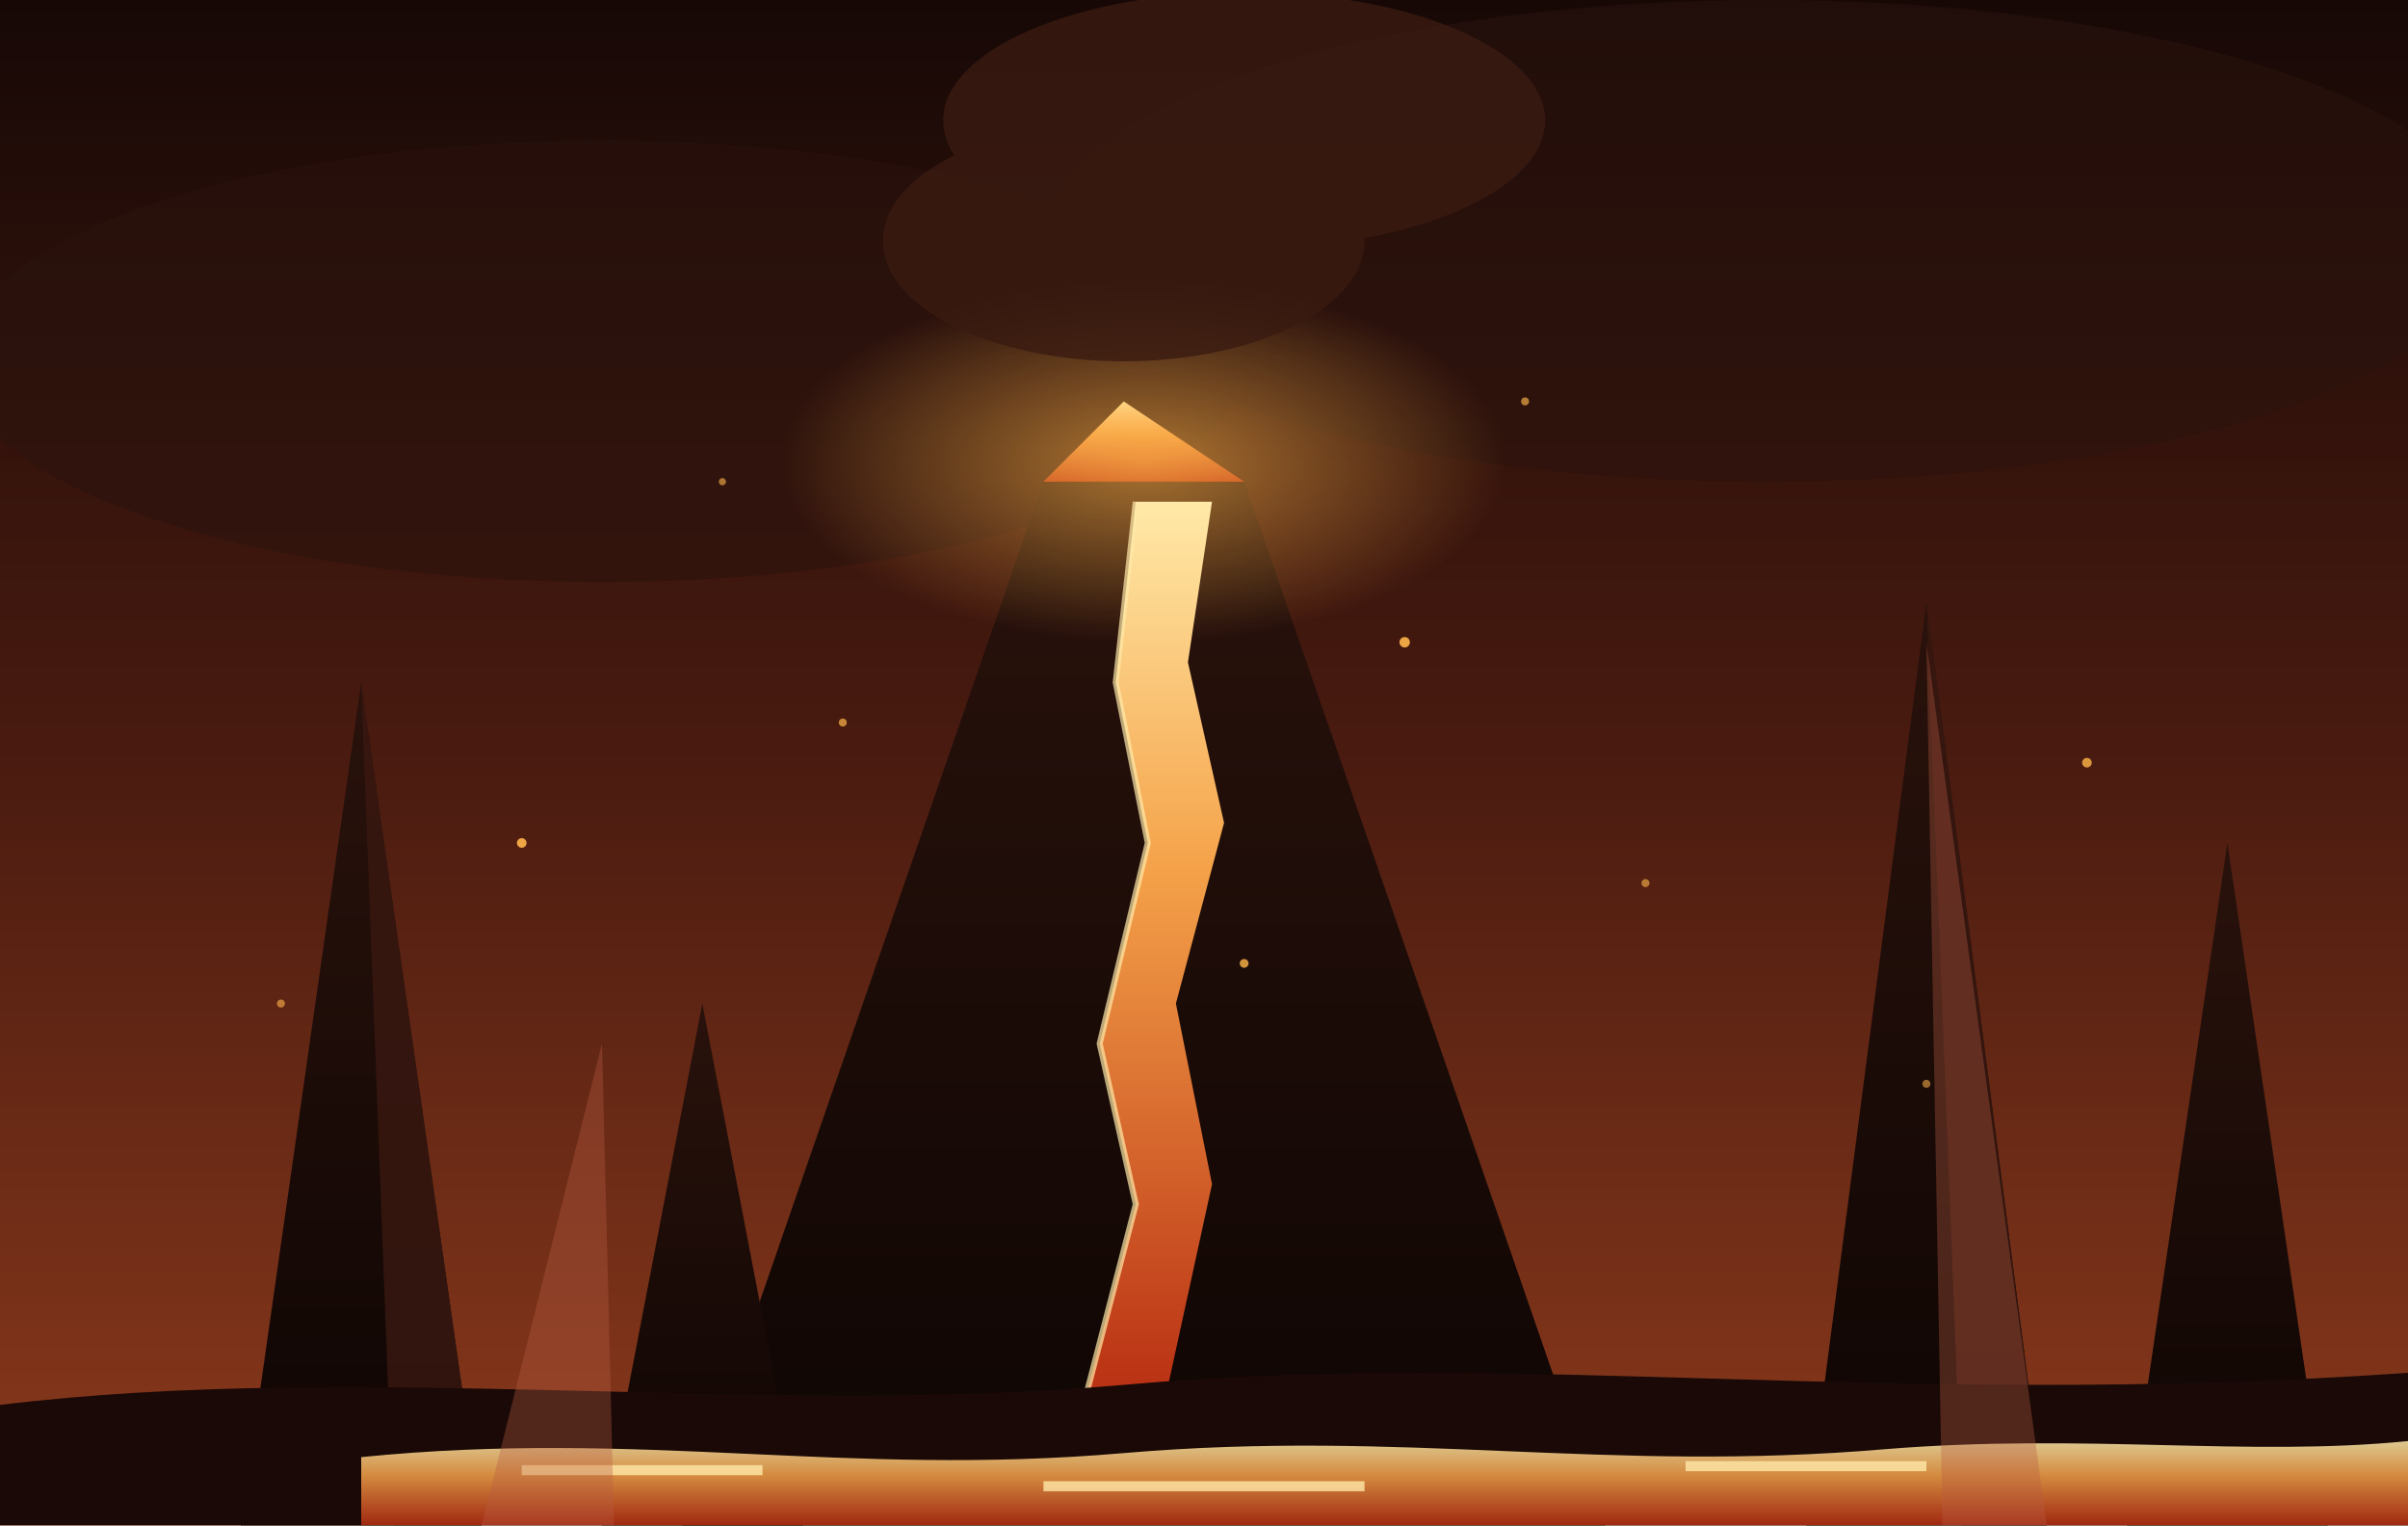
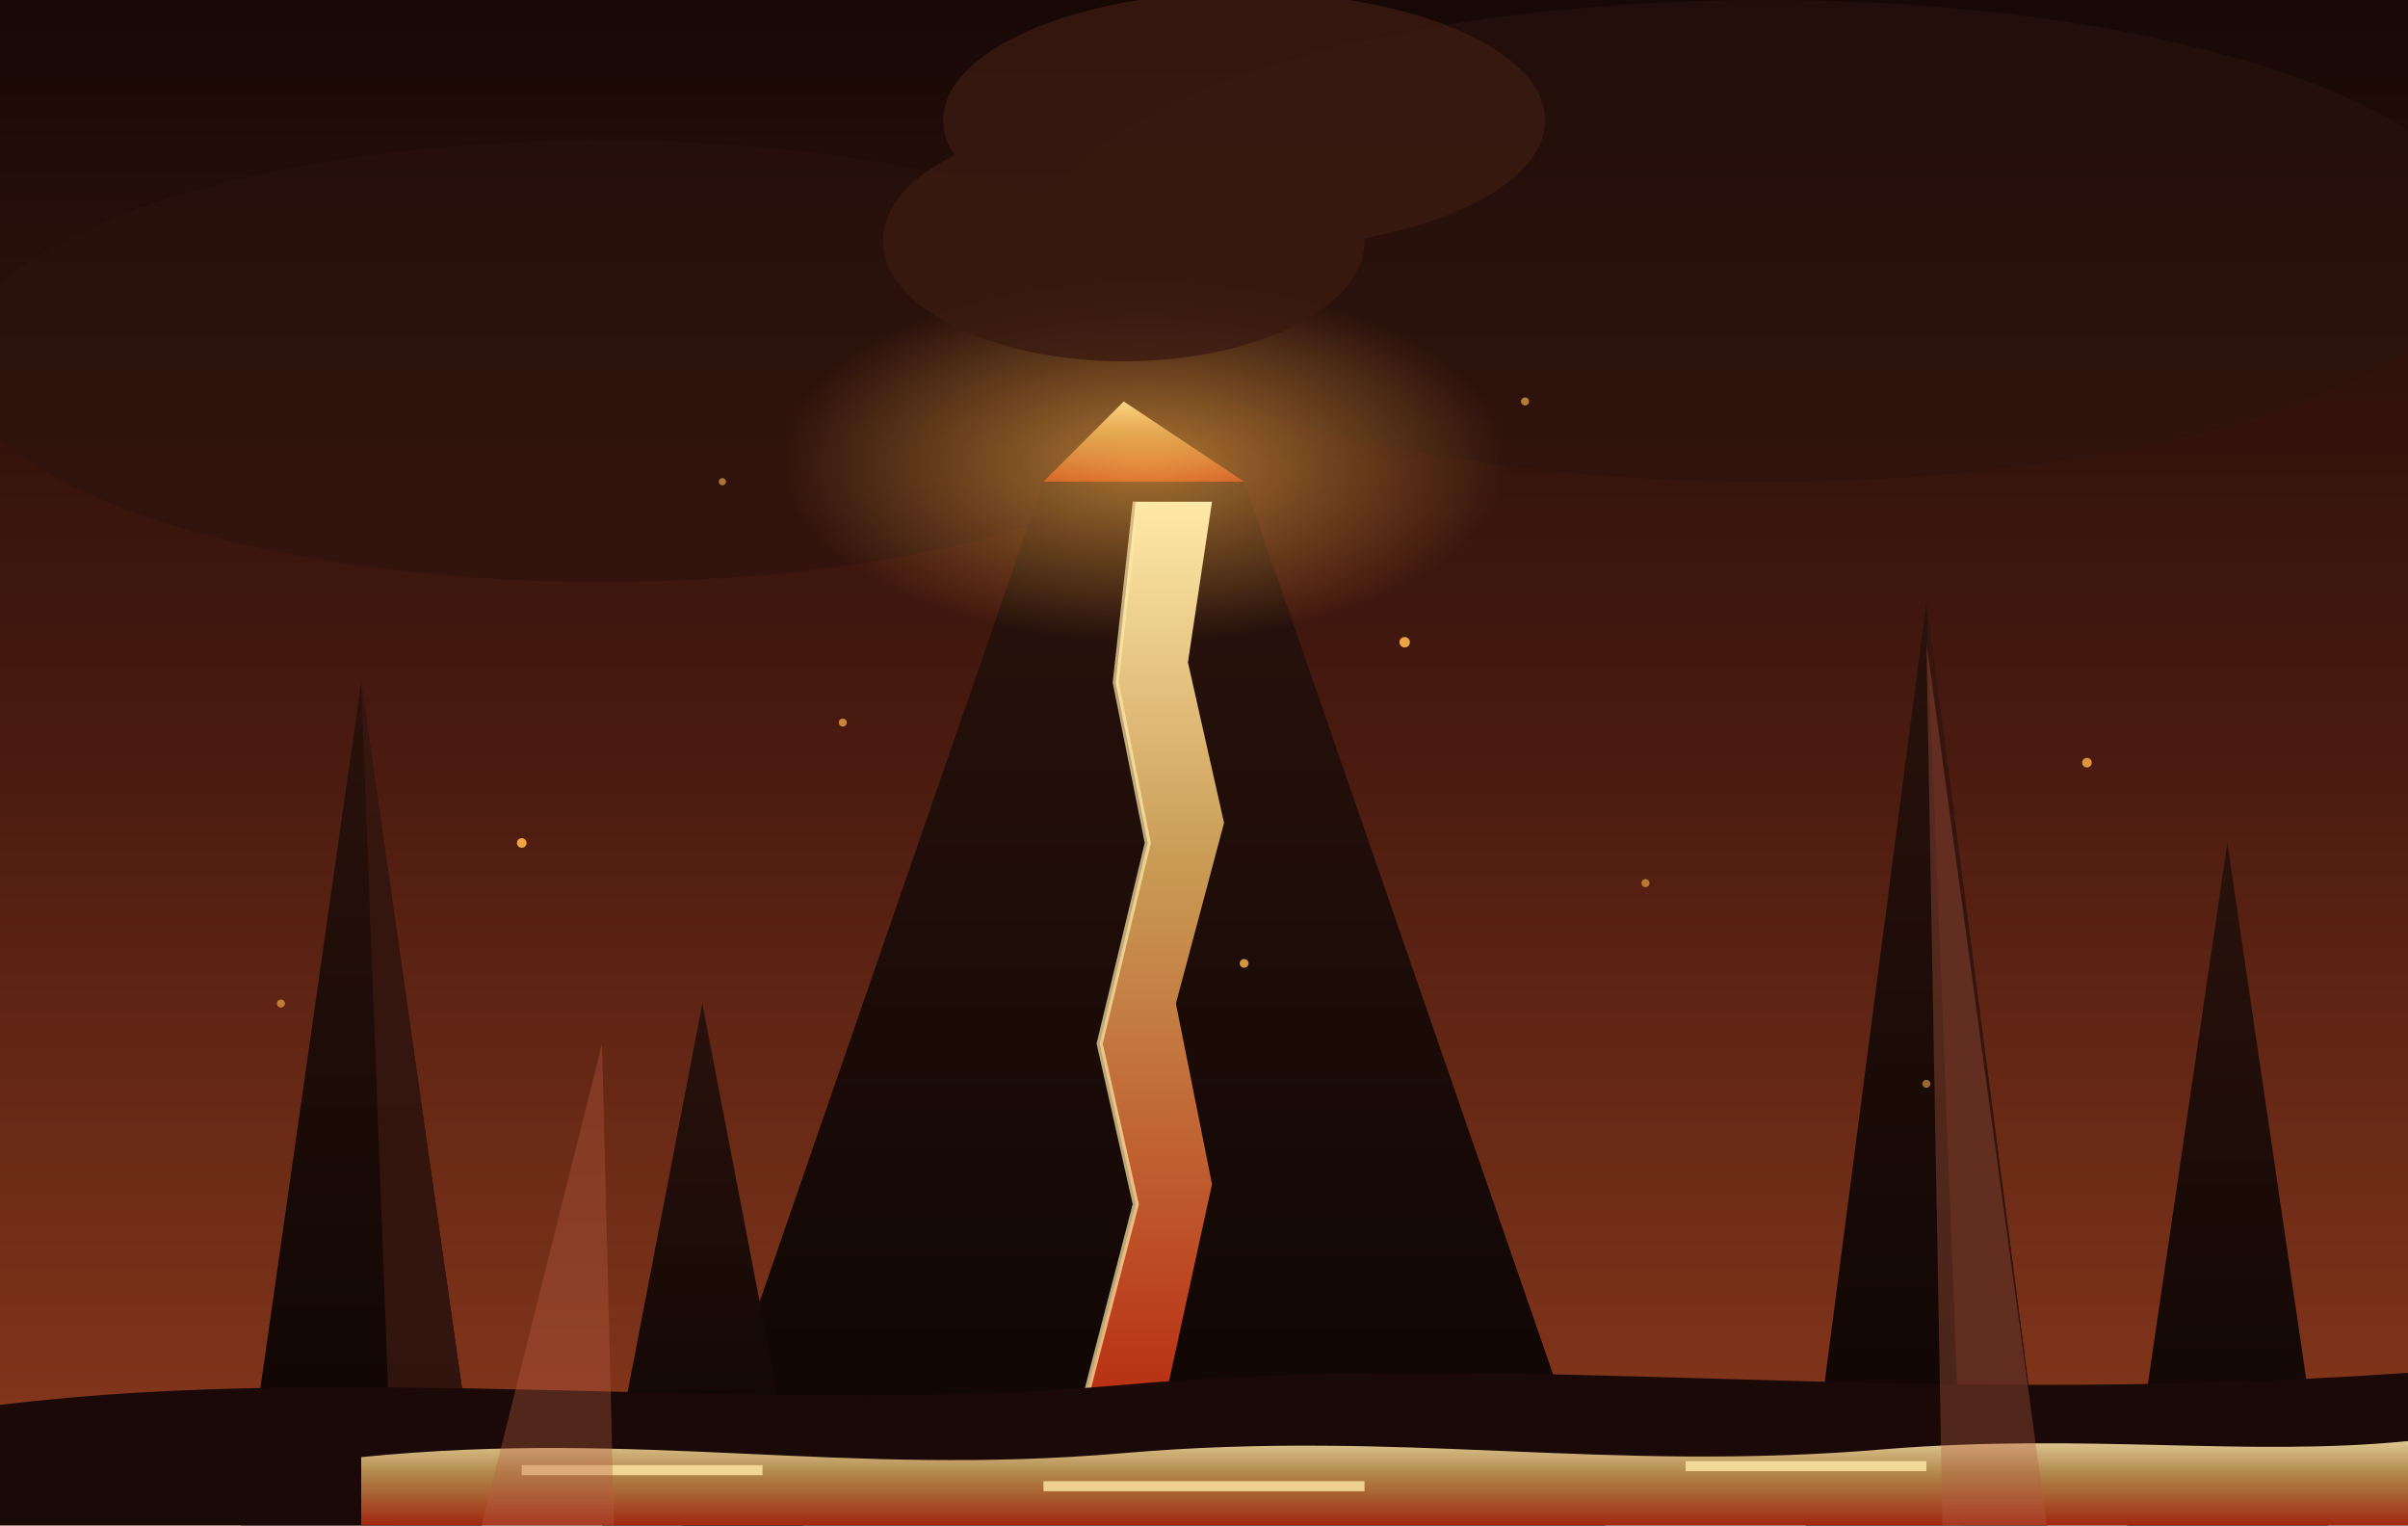
<svg xmlns="http://www.w3.org/2000/svg" viewBox="0 0 1200 760" preserveAspectRatio="xMidYMid slice">
  <defs>
    <linearGradient id="as-sky" x1="0" y1="0" x2="0" y2="1">
      <stop offset="0" stop-color="#160806" />
      <stop offset=".5" stop-color="#4A1B10" />
      <stop offset="1" stop-color="#8C3A1C" />
    </linearGradient>
    <linearGradient id="as-rock" x1="0" y1="0" x2="0" y2="1">
      <stop offset="0" stop-color="#2A120C" />
      <stop offset="1" stop-color="#0D0503" />
    </linearGradient>
    <linearGradient id="as-lava" x1="0" y1="0" x2="0" y2="1">
      <stop offset="0" stop-color="#FFE9A8" />
-       <stop offset=".4" stop-color="#F5A34A" />
+       <stop offset=".4" stop-color="#C99B55" />
      <stop offset="1" stop-color="#B82E12" />
    </linearGradient>
    <radialGradient id="as-glow" cx="50%" cy="50%" r="50%">
      <stop offset="0" stop-color="#FFB54A" stop-opacity=".6" />
      <stop offset="1" stop-color="#FFB54A" stop-opacity="0" />
    </radialGradient>
  </defs>
  <rect width="1200" height="760" fill="url(#as-sky)" />
  <g fill="#2A120C" opacity=".55">
    <ellipse cx="300" cy="180" rx="320" ry="110" />
    <ellipse cx="880" cy="120" rx="360" ry="120" />
  </g>
  <path d="M340 760 520 240 620 240 800 760Z" fill="url(#as-rock)" />
  <path d="M520 240 560 200 620 240Z" fill="url(#as-lava)" />
  <ellipse cx="570" cy="230" rx="180" ry="90" fill="url(#as-glow)" />
  <g fill="#3A1A10" opacity=".8">
    <ellipse cx="560" cy="120" rx="120" ry="60" />
    <ellipse cx="620" cy="60" rx="150" ry="64" />
  </g>
  <path d="M566 250 556 340 572 420 548 520 566 600 540 700 580 700 604 590 586 500 610 410 592 330 604 250Z" fill="url(#as-lava)" />
  <path d="M566 250 556 340 572 420 548 520 566 600 540 700" fill="none" stroke="#FFE9A8" stroke-width="3" opacity=".7" />
  <g fill="url(#as-rock)">
    <path d="M120 760 180 340 240 760Z" />
    <path d="M180 340 196 760 240 760Z" fill="#3A1810" opacity=".8" />
    <path d="M900 760 960 300 1020 760Z" />
    <path d="M960 300 978 760 1020 760Z" fill="#3A1810" opacity=".8" />
    <path d="M1060 760 1110 420 1160 760Z" />
    <path d="M300 760 350 500 400 760Z" />
  </g>
  <path d="M0 760V700C180 678 380 706 560 690 760 672 940 702 1200 684V760Z" fill="#1A0906" />
  <path d="M180 726C320 712 420 736 560 724 700 712 800 734 940 722 1040 714 1120 726 1200 718V760H180Z" fill="url(#as-lava)" opacity=".85" />
  <g fill="#FFE9A8" opacity=".8">
    <path d="M260 730h120v5H260Z" />
    <path d="M520 738h160v5H520Z" />
    <path d="M840 728h120v5H840Z" />
  </g>
  <g fill="#B85C43" opacity=".35">
    <path d="M240 760 300 520 306 760Z" />
    <path d="M1020 760 960 320 968 760Z" />
  </g>
  <g fill="#FFB54A">
    <circle cx="260" cy="420" r="2.4" opacity=".9" />
    <circle cx="420" cy="360" r="2" opacity=".7" />
    <circle cx="700" cy="320" r="2.6" opacity=".9" />
    <circle cx="820" cy="440" r="2" opacity=".6" />
    <circle cx="1040" cy="380" r="2.4" opacity=".8" />
    <circle cx="140" cy="500" r="2" opacity=".6" />
    <circle cx="620" cy="480" r="2.2" opacity=".8" />
    <circle cx="960" cy="540" r="2" opacity=".55" />
    <circle cx="360" cy="240" r="1.8" opacity=".6" />
    <circle cx="760" cy="200" r="2" opacity=".65" />
  </g>
</svg>
